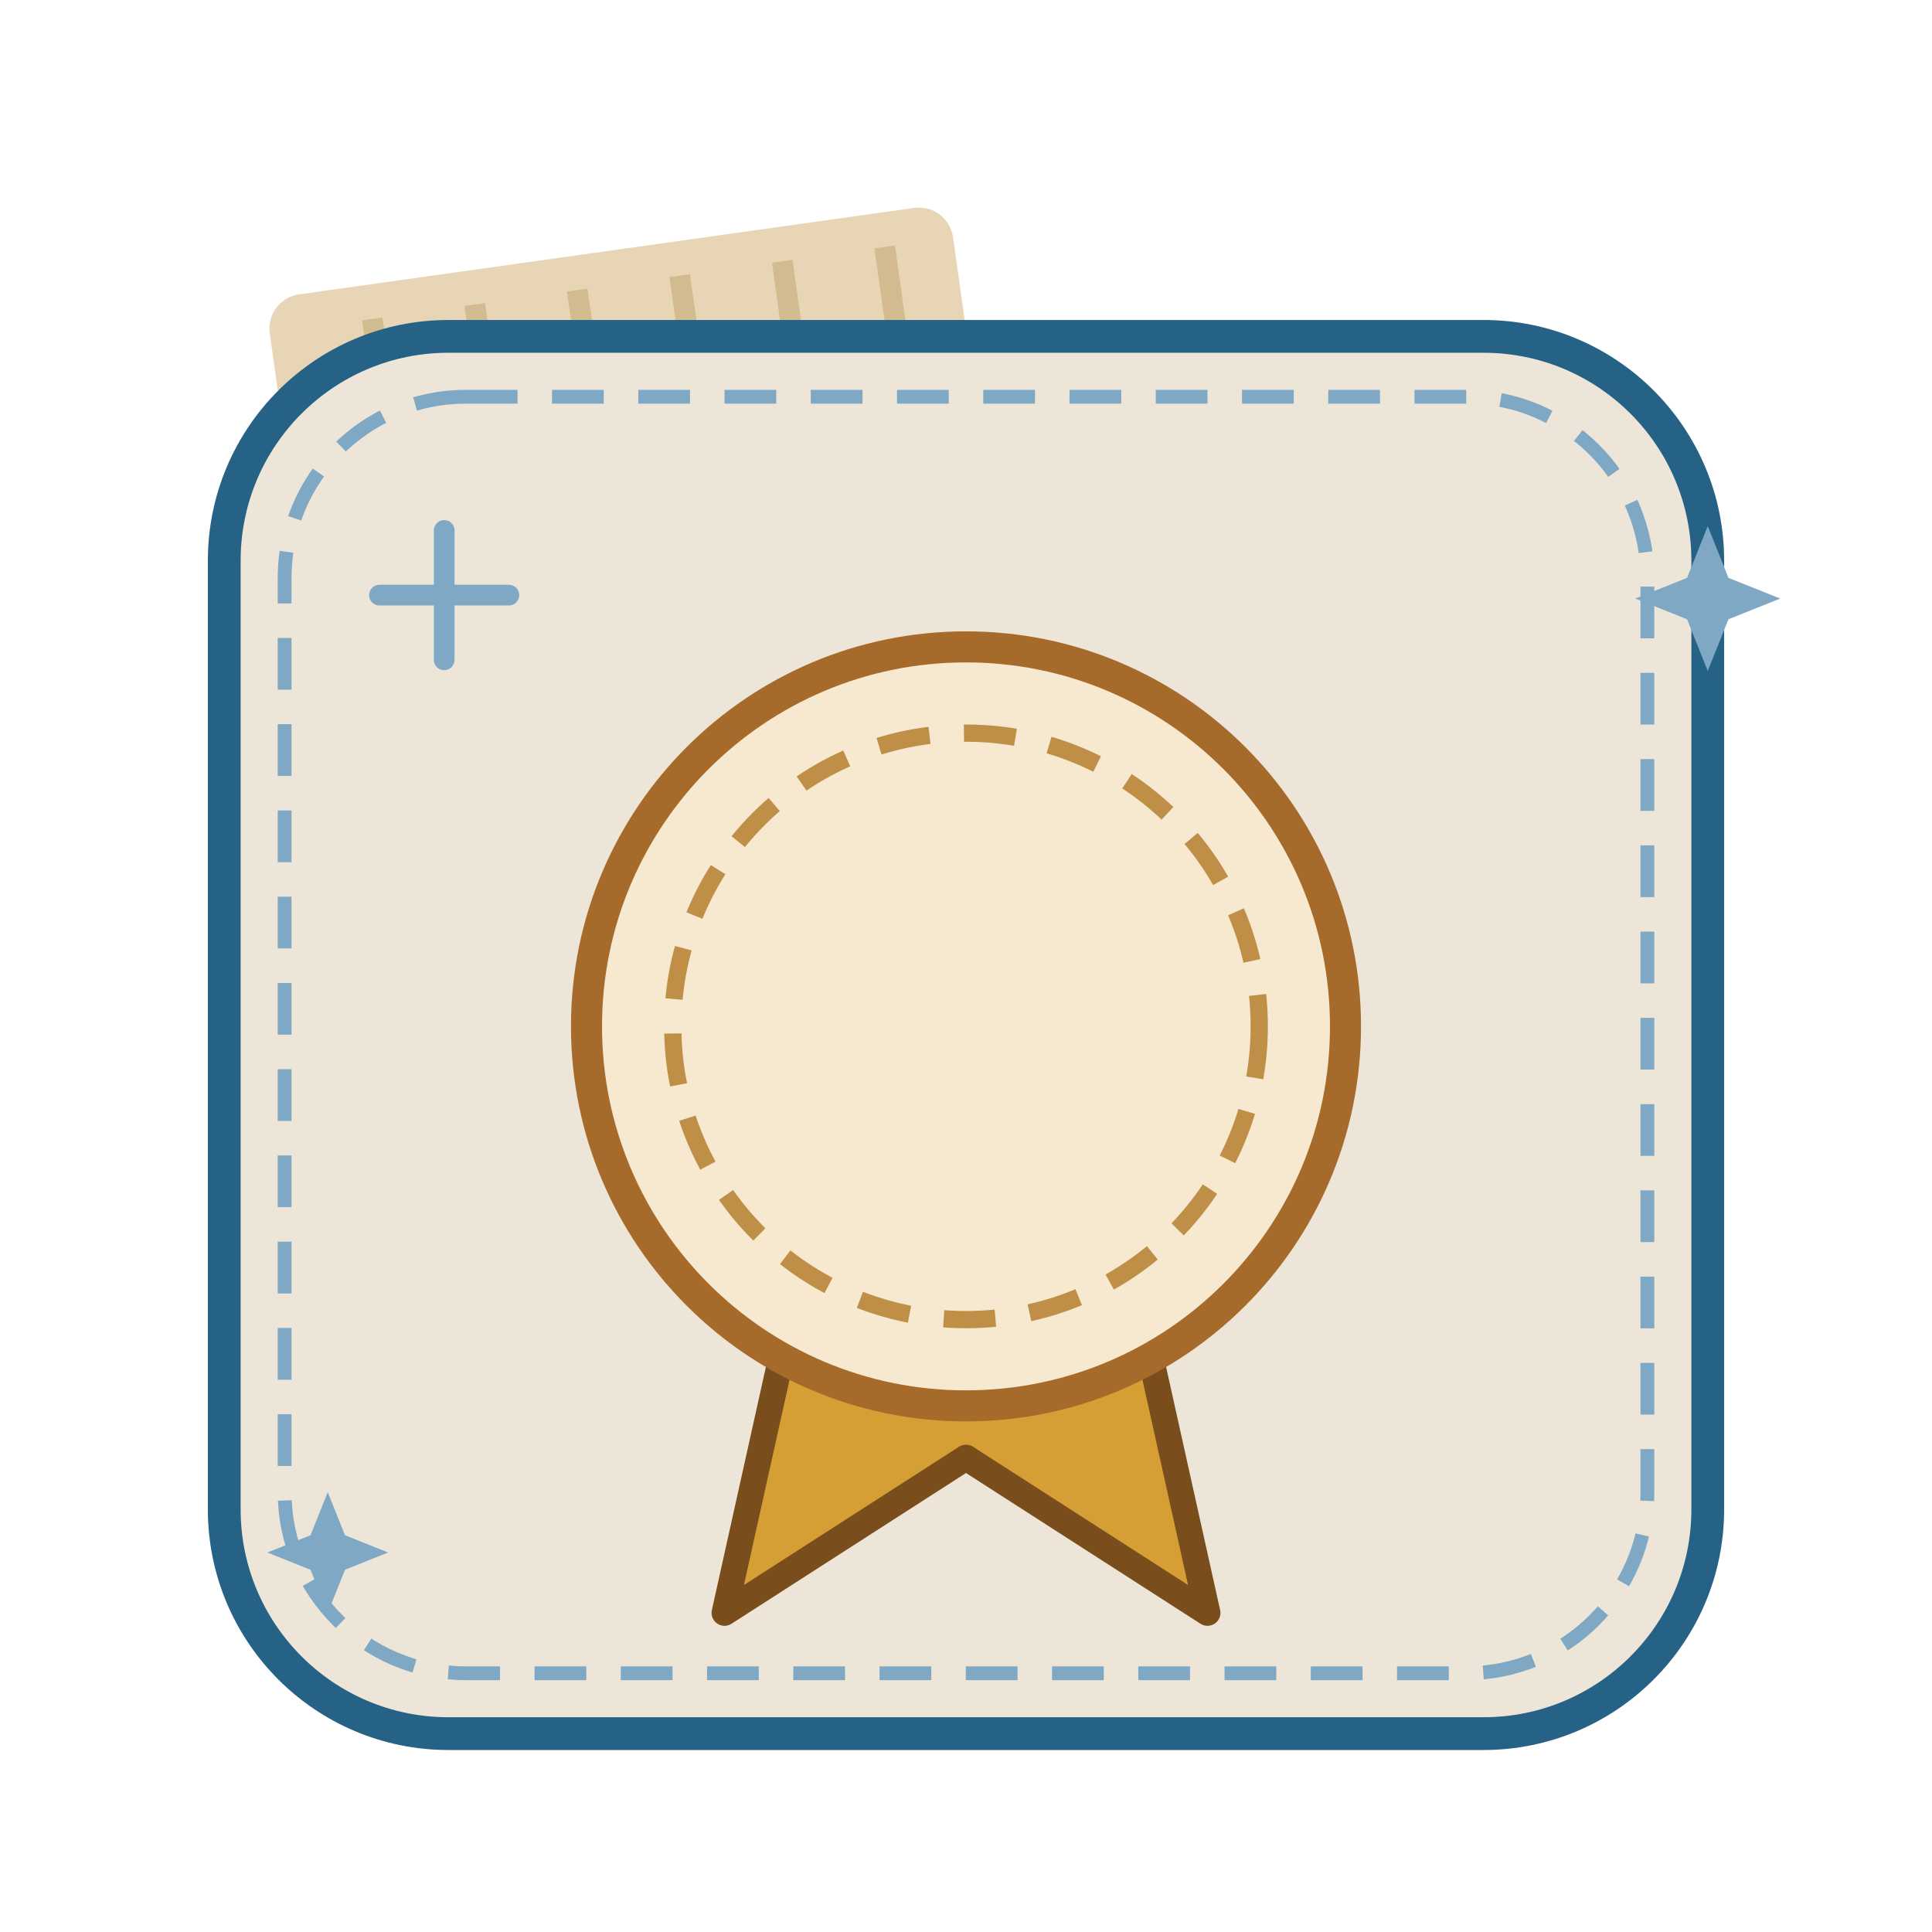
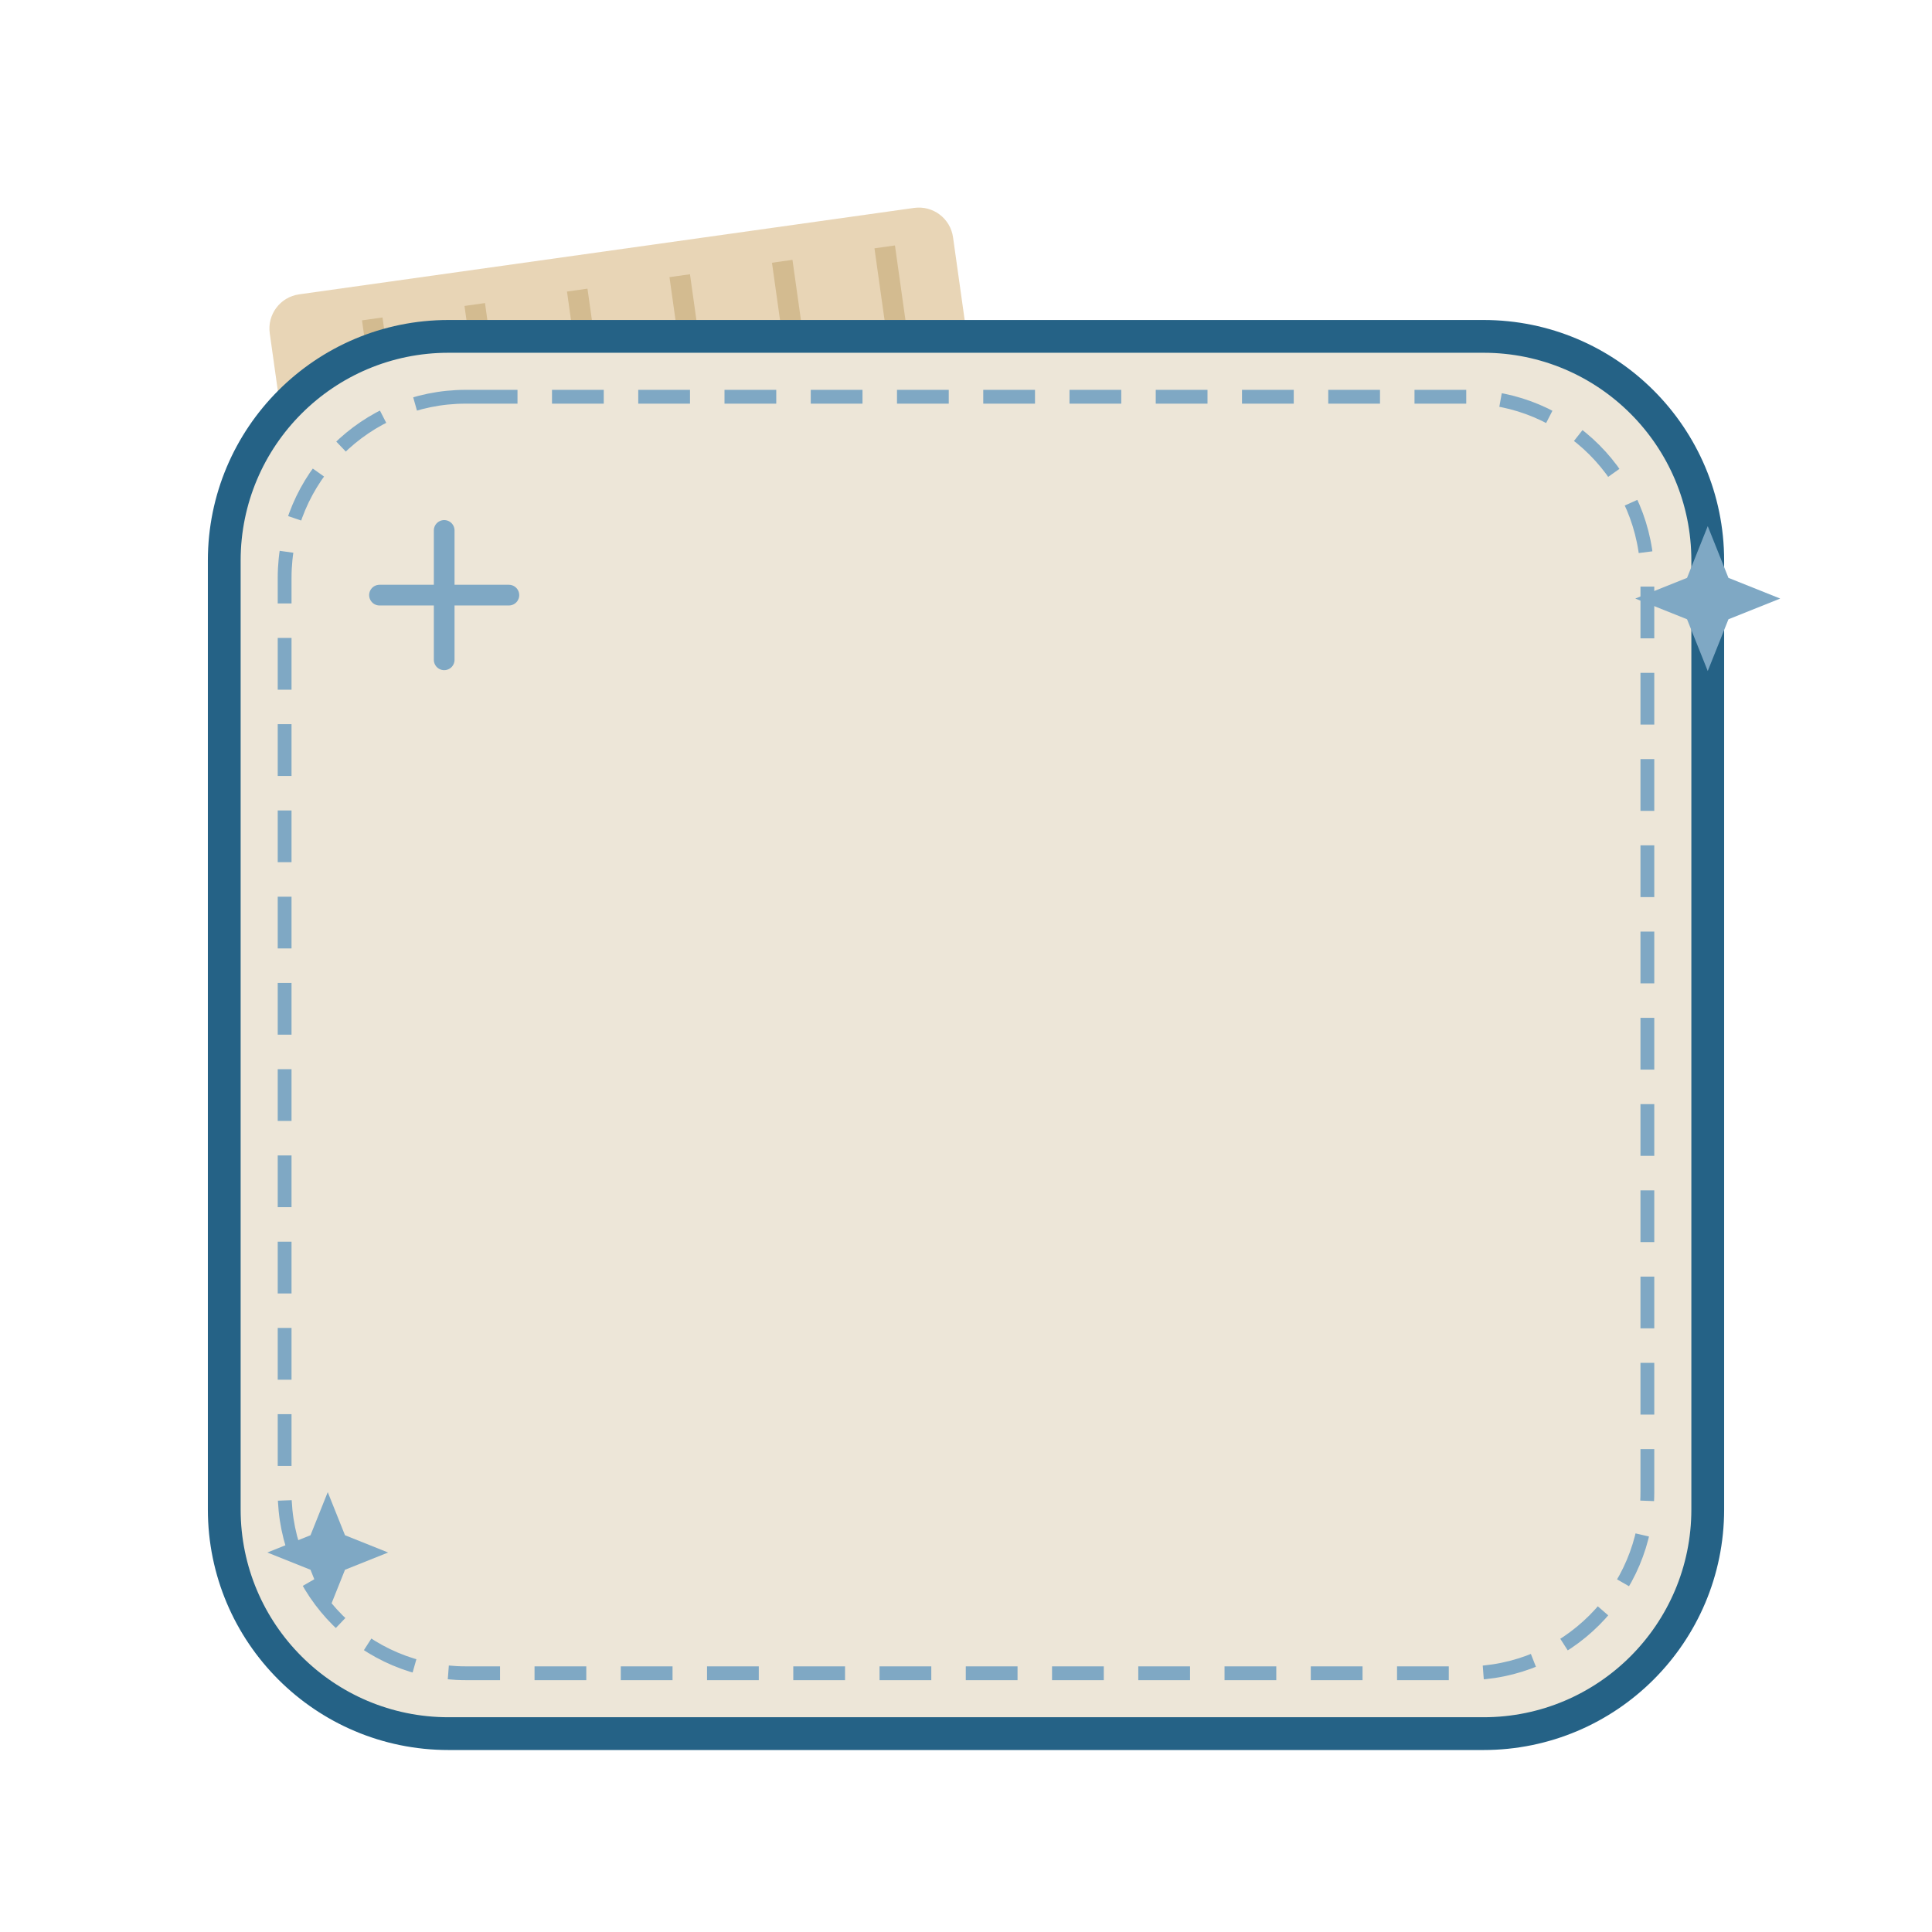
<svg xmlns="http://www.w3.org/2000/svg" viewBox="-12 -12 224 224" width="112" height="112">
  <g transform="translate(0, 3)">
    <g transform="rotate(-8 60 26)">
      <rect x="20" y="14" width="80" height="26" rx="4" fill="#E7D3B2" opacity="0.95" />
      <path d="M32 18 v18 M44 18 v18 M56 18 v18 M68 18 v18 M80 18 v18 M92 18 v18" stroke="#D3BB90" stroke-width="2.4" />
    </g>
    <rect x="14" y="24" width="172" height="162" rx="26" fill="#EDE6D8" stroke="#256286" stroke-width="3.8" />
    <rect x="21" y="31" width="158" height="148" rx="21" fill="none" stroke="#7FA8C4" stroke-width="1.6" stroke-dasharray="6 4" />
-     <path d="M84 118 L72 172 L100 154 L128 172 L116 118 Z" fill="#D59F35" stroke="#7A4E1C" stroke-width="3" stroke-linejoin="round" />
-     <circle cx="100" cy="104" r="44" fill="#F6E9D0" stroke="#A66B2A" stroke-width="3.6" />
-     <circle cx="100" cy="104" r="34" fill="none" stroke="#C08F47" stroke-width="2" stroke-dasharray="6 4" />
    <path d="M186 46 l2.4 6 6 2.4 -6 2.4 -2.4 6 -2.4 -6 -6 -2.4 6 -2.4 Z" fill="#7FA8C4" />
    <path d="M26 158 l2 5 5 2 -5 2 -2 5 -2 -5 -5 -2 5 -2 Z" fill="#7FA8C4" />
    <path d="M32 54 h15 M39.5 46.5 v15" stroke="#7FA8C4" stroke-width="2.4" stroke-linecap="round" />
  </g>
</svg>
